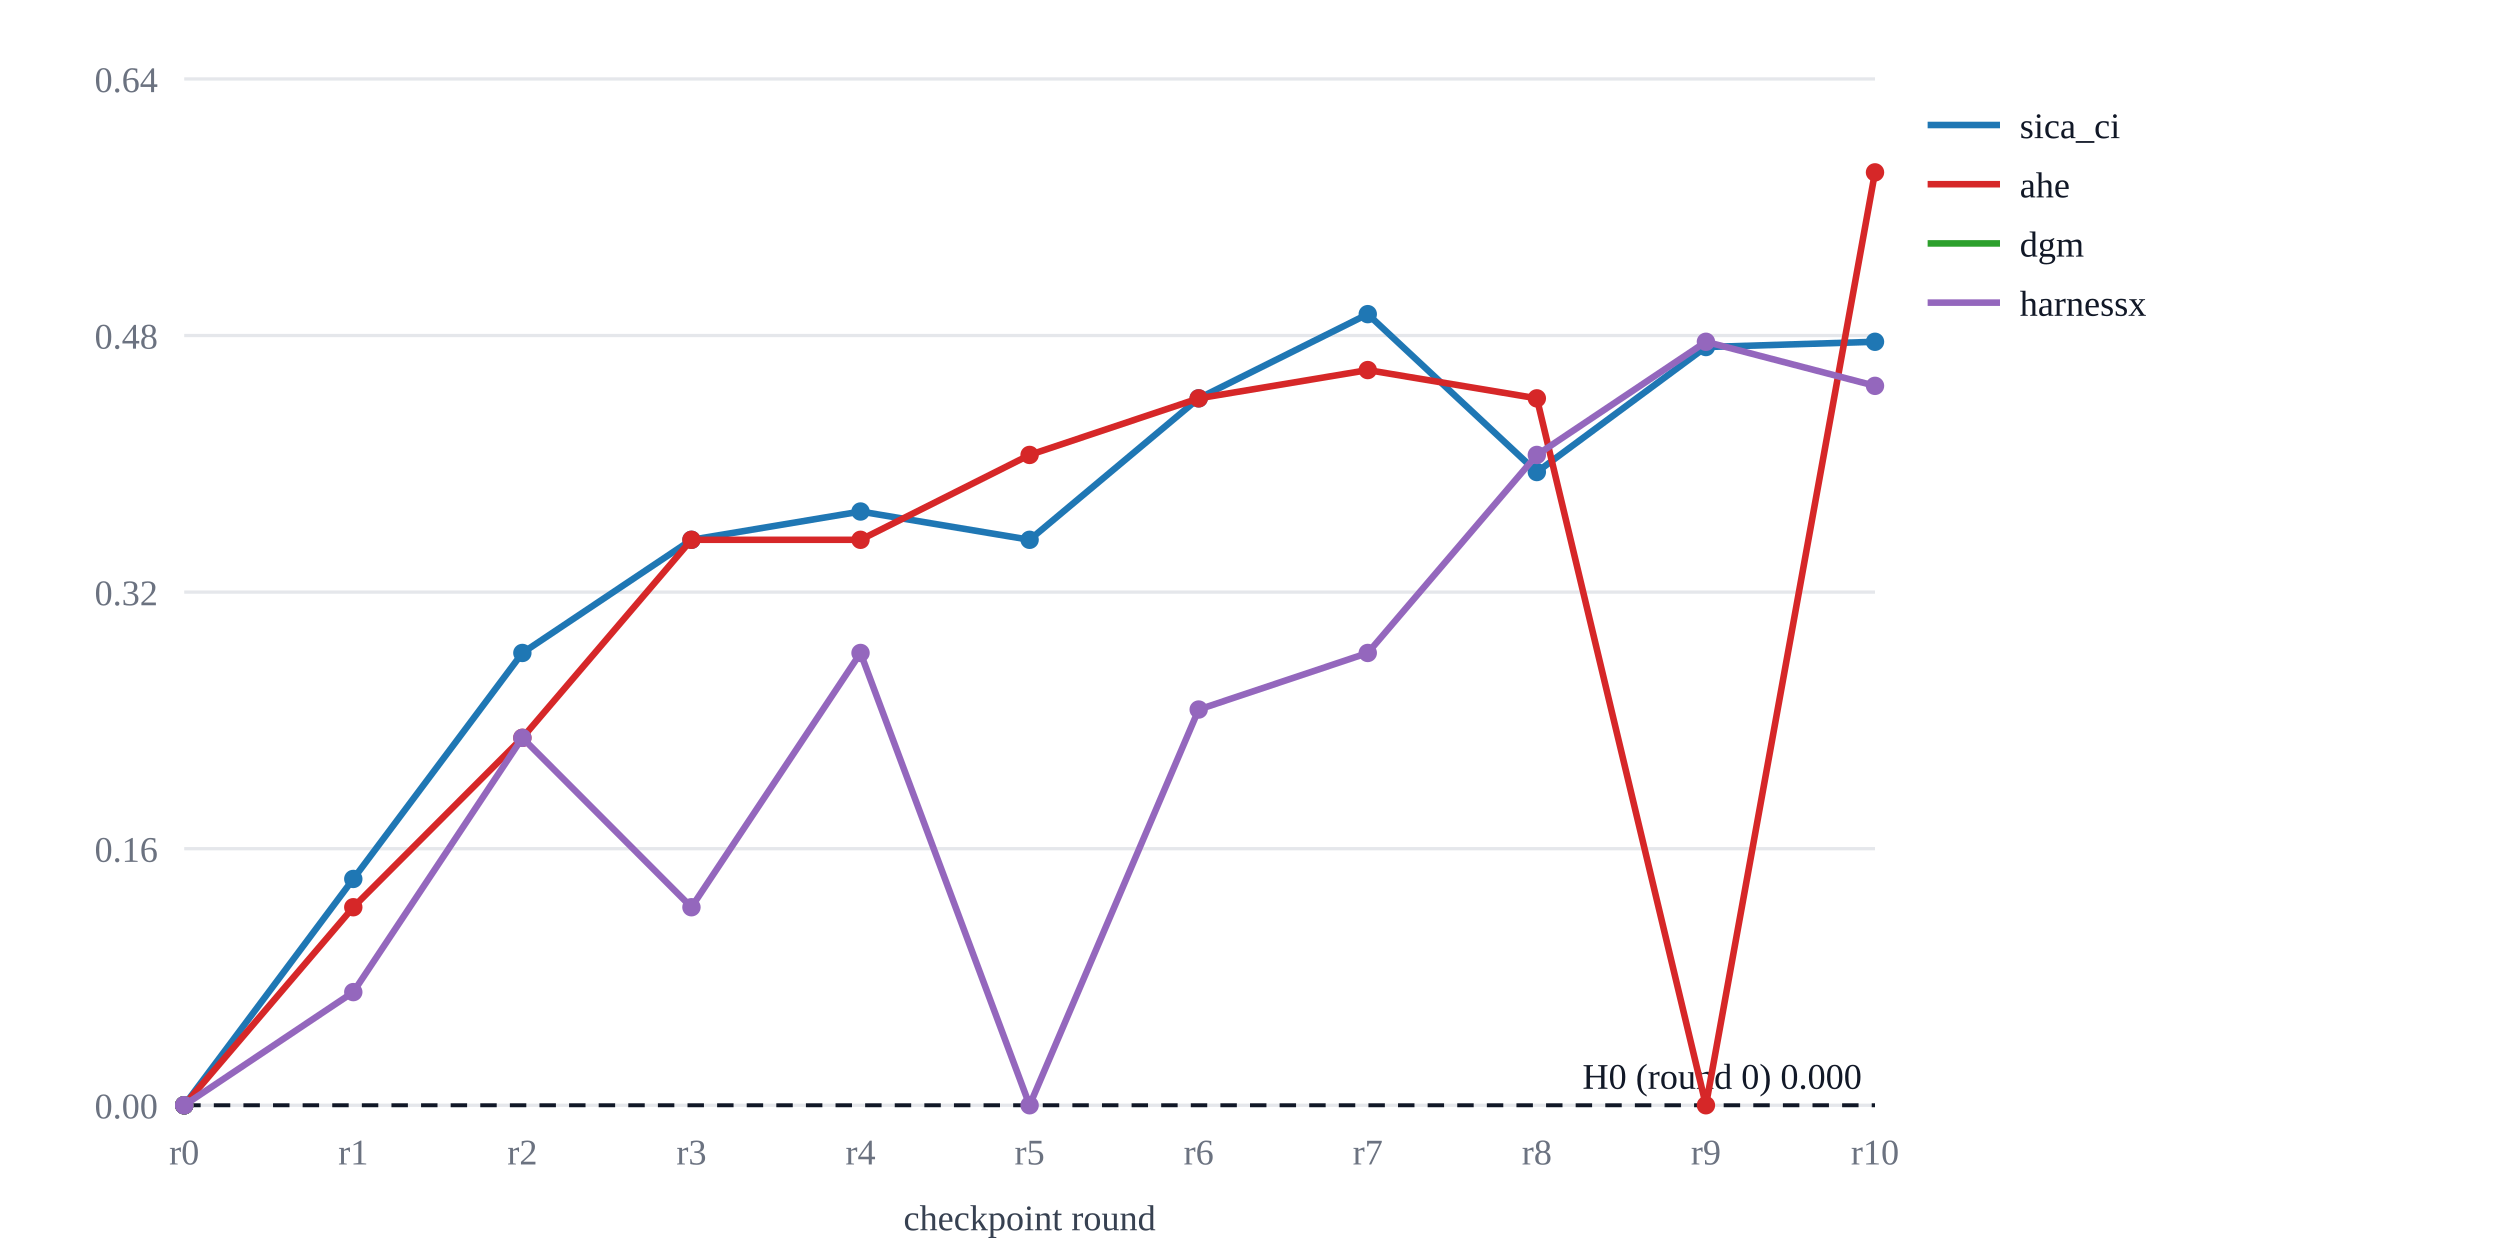
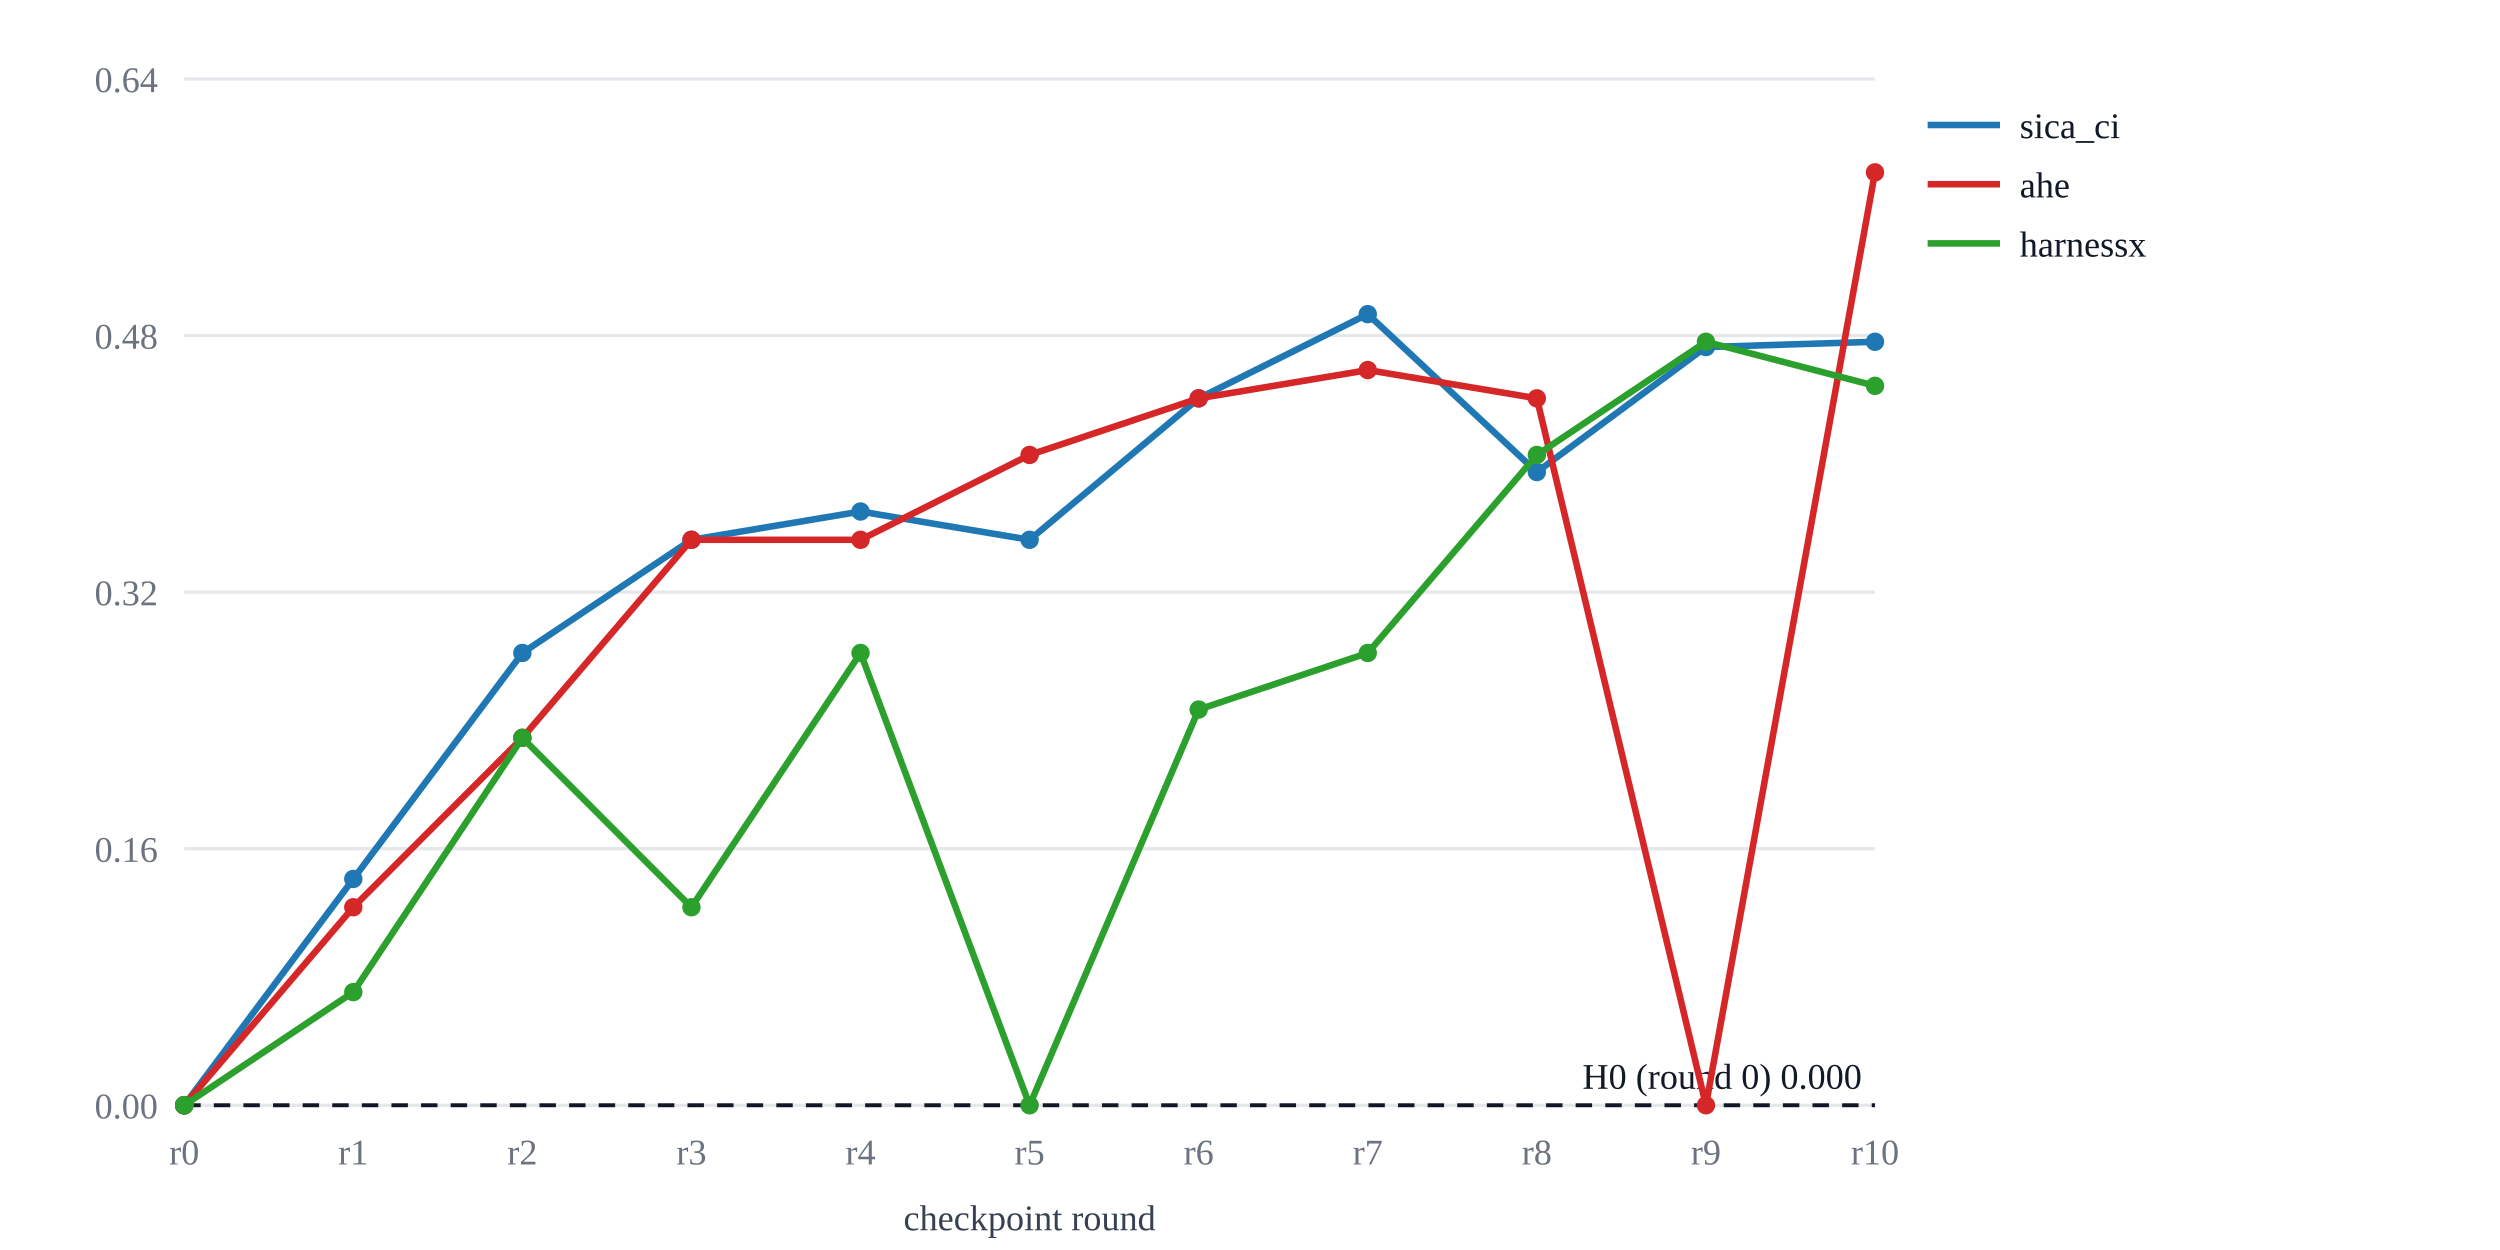
<svg xmlns="http://www.w3.org/2000/svg" width="760" height="380" viewBox="0 0 760 380" role="img" aria-label="Score by checkpoint round on dev">
  <rect width="760" height="380" fill="#ffffff" />
  <line x1="56" y1="336.0" x2="570" y2="336.0" stroke="#e5e7eb" stroke-width="1" />
  <text x="48" y="340.0" font-size="11" fill="#6b7280" text-anchor="end">0.00</text>
  <line x1="56" y1="258.0" x2="570" y2="258.0" stroke="#e5e7eb" stroke-width="1" />
  <text x="48" y="262.0" font-size="11" fill="#6b7280" text-anchor="end">0.16</text>
  <line x1="56" y1="180.0" x2="570" y2="180.0" stroke="#e5e7eb" stroke-width="1" />
  <text x="48" y="184.0" font-size="11" fill="#6b7280" text-anchor="end">0.32</text>
  <line x1="56" y1="102.0" x2="570" y2="102.0" stroke="#e5e7eb" stroke-width="1" />
  <text x="48" y="106.0" font-size="11" fill="#6b7280" text-anchor="end">0.48</text>
  <line x1="56" y1="24.0" x2="570" y2="24.0" stroke="#e5e7eb" stroke-width="1" />
  <text x="48" y="28.0" font-size="11" fill="#6b7280" text-anchor="end">0.64</text>
  <text x="56.0" y="354" font-size="11" fill="#6b7280" text-anchor="middle">r0</text>
  <text x="107.4" y="354" font-size="11" fill="#6b7280" text-anchor="middle">r1</text>
  <text x="158.8" y="354" font-size="11" fill="#6b7280" text-anchor="middle">r2</text>
  <text x="210.2" y="354" font-size="11" fill="#6b7280" text-anchor="middle">r3</text>
  <text x="261.6" y="354" font-size="11" fill="#6b7280" text-anchor="middle">r4</text>
  <text x="313.0" y="354" font-size="11" fill="#6b7280" text-anchor="middle">r5</text>
  <text x="364.4" y="354" font-size="11" fill="#6b7280" text-anchor="middle">r6</text>
  <text x="415.8" y="354" font-size="11" fill="#6b7280" text-anchor="middle">r7</text>
  <text x="467.2" y="354" font-size="11" fill="#6b7280" text-anchor="middle">r8</text>
  <text x="518.6" y="354" font-size="11" fill="#6b7280" text-anchor="middle">r9</text>
  <text x="570.0" y="354" font-size="11" fill="#6b7280" text-anchor="middle">r10</text>
  <line x1="56" y1="336.0" x2="570" y2="336.0" stroke="#111827" stroke-width="1.2" stroke-dasharray="5 4" />
  <text x="566" y="331.0" font-size="11" fill="#111827" text-anchor="end">H0 (round 0) 0.000</text>
  <g data-method-line="sica_ci">
    <path d="M56.0,336.0 L56.0,336.0 L107.4,267.2 L158.8,198.5 L210.2,164.1 L261.6,155.5 L313.0,164.1 L364.4,121.1 L415.8,95.5 L467.2,143.5 L518.6,105.5 L570.0,103.9" fill="none" stroke="#1f77b4" stroke-width="2" />
    <circle cx="56.0" cy="336.0" r="2.8" fill="#1f77b4" />
    <circle cx="56.0" cy="336.0" r="2.8" fill="#1f77b4" />
    <circle cx="107.4" cy="267.2" r="2.8" fill="#1f77b4" />
    <circle cx="158.8" cy="198.5" r="2.8" fill="#1f77b4" />
    <circle cx="210.2" cy="164.1" r="2.8" fill="#1f77b4" />
    <circle cx="261.6" cy="155.5" r="2.8" fill="#1f77b4" />
    <circle cx="313.0" cy="164.1" r="2.8" fill="#1f77b4" />
    <circle cx="364.4" cy="121.1" r="2.8" fill="#1f77b4" />
    <circle cx="415.8" cy="95.5" r="2.8" fill="#1f77b4" />
    <circle cx="467.2" cy="143.5" r="2.8" fill="#1f77b4" />
    <circle cx="518.6" cy="105.5" r="2.8" fill="#1f77b4" />
    <circle cx="570.0" cy="103.9" r="2.8" fill="#1f77b4" />
    <line x1="586" y1="38" x2="608" y2="38" stroke="#1f77b4" stroke-width="2" />
    <text x="614" y="42" font-size="11" fill="#111827">sica_ci</text>
  </g>
  <g data-method-line="ahe">
    <path d="M56.0,336.0 L56.0,336.0 L107.4,275.8 L158.8,224.3 L210.2,164.1 L261.6,164.1 L313.0,138.3 L364.4,121.1 L415.8,112.5 L467.2,121.1 L518.6,336.0 L570.0,52.4" fill="none" stroke="#d62728" stroke-width="2" />
    <circle cx="56.0" cy="336.0" r="2.8" fill="#d62728" />
    <circle cx="56.0" cy="336.0" r="2.8" fill="#d62728" />
    <circle cx="107.4" cy="275.8" r="2.8" fill="#d62728" />
    <circle cx="158.8" cy="224.3" r="2.8" fill="#d62728" />
    <circle cx="210.2" cy="164.1" r="2.8" fill="#d62728" />
    <circle cx="261.6" cy="164.1" r="2.8" fill="#d62728" />
    <circle cx="313.0" cy="138.3" r="2.8" fill="#d62728" />
    <circle cx="364.4" cy="121.1" r="2.8" fill="#d62728" />
    <circle cx="415.8" cy="112.5" r="2.8" fill="#d62728" />
    <circle cx="467.2" cy="121.1" r="2.8" fill="#d62728" />
    <circle cx="518.6" cy="336.0" r="2.8" fill="#d62728" />
    <circle cx="570.0" cy="52.4" r="2.8" fill="#d62728" />
    <line x1="586" y1="56" x2="608" y2="56" stroke="#d62728" stroke-width="2" />
    <text x="614" y="60" font-size="11" fill="#111827">ahe</text>
  </g>
-   <g data-method-line="dgm">
-     <path d="M56.0,336.0 L56.0,336.0" fill="none" stroke="#2ca02c" stroke-width="2" />
+   <g data-method-line="harnessx">
+     <path d="M56.0,336.0 L56.0,336.0 L107.4,301.6 L158.8,224.3 L210.2,275.8 L261.6,198.5 L313.0,336.0 L364.4,215.7 L415.8,198.5 L467.2,138.3 L518.6,103.9 L570.0,117.3" fill="none" stroke="#2ca02c" stroke-width="2" />
    <circle cx="56.0" cy="336.0" r="2.8" fill="#2ca02c" />
    <circle cx="56.0" cy="336.0" r="2.8" fill="#2ca02c" />
+     <circle cx="107.4" cy="301.6" r="2.8" fill="#2ca02c" />
+     <circle cx="158.8" cy="224.3" r="2.8" fill="#2ca02c" />
+     <circle cx="210.2" cy="275.8" r="2.8" fill="#2ca02c" />
+     <circle cx="261.6" cy="198.5" r="2.8" fill="#2ca02c" />
+     <circle cx="313.0" cy="336.0" r="2.8" fill="#2ca02c" />
+     <circle cx="364.4" cy="215.7" r="2.8" fill="#2ca02c" />
+     <circle cx="415.8" cy="198.5" r="2.8" fill="#2ca02c" />
+     <circle cx="467.2" cy="138.3" r="2.8" fill="#2ca02c" />
+     <circle cx="518.6" cy="103.9" r="2.8" fill="#2ca02c" />
+     <circle cx="570.0" cy="117.3" r="2.8" fill="#2ca02c" />
    <line x1="586" y1="74" x2="608" y2="74" stroke="#2ca02c" stroke-width="2" />
-     <text x="614" y="78" font-size="11" fill="#111827">dgm</text>
-   </g>
-   <g data-method-line="harnessx">
-     <path d="M56.0,336.0 L56.0,336.0 L107.4,301.6 L158.8,224.3 L210.2,275.8 L261.6,198.5 L313.0,336.0 L364.4,215.7 L415.8,198.5 L467.2,138.3 L518.6,103.9 L570.0,117.3" fill="none" stroke="#9467bd" stroke-width="2" />
-     <circle cx="56.0" cy="336.0" r="2.8" fill="#9467bd" />
-     <circle cx="56.0" cy="336.0" r="2.8" fill="#9467bd" />
-     <circle cx="107.4" cy="301.6" r="2.8" fill="#9467bd" />
-     <circle cx="158.8" cy="224.3" r="2.8" fill="#9467bd" />
-     <circle cx="210.2" cy="275.8" r="2.8" fill="#9467bd" />
-     <circle cx="261.6" cy="198.5" r="2.8" fill="#9467bd" />
-     <circle cx="313.0" cy="336.0" r="2.8" fill="#9467bd" />
-     <circle cx="364.4" cy="215.7" r="2.8" fill="#9467bd" />
-     <circle cx="415.8" cy="198.5" r="2.8" fill="#9467bd" />
-     <circle cx="467.2" cy="138.3" r="2.8" fill="#9467bd" />
-     <circle cx="518.6" cy="103.9" r="2.8" fill="#9467bd" />
-     <circle cx="570.0" cy="117.3" r="2.8" fill="#9467bd" />
-     <line x1="586" y1="92" x2="608" y2="92" stroke="#9467bd" stroke-width="2" />
-     <text x="614" y="96" font-size="11" fill="#111827">harnessx</text>
+     <text x="614" y="78" font-size="11" fill="#111827">harnessx</text>
  </g>
  <text x="313" y="374" font-size="11" fill="#374151" text-anchor="middle">checkpoint round</text>
</svg>
